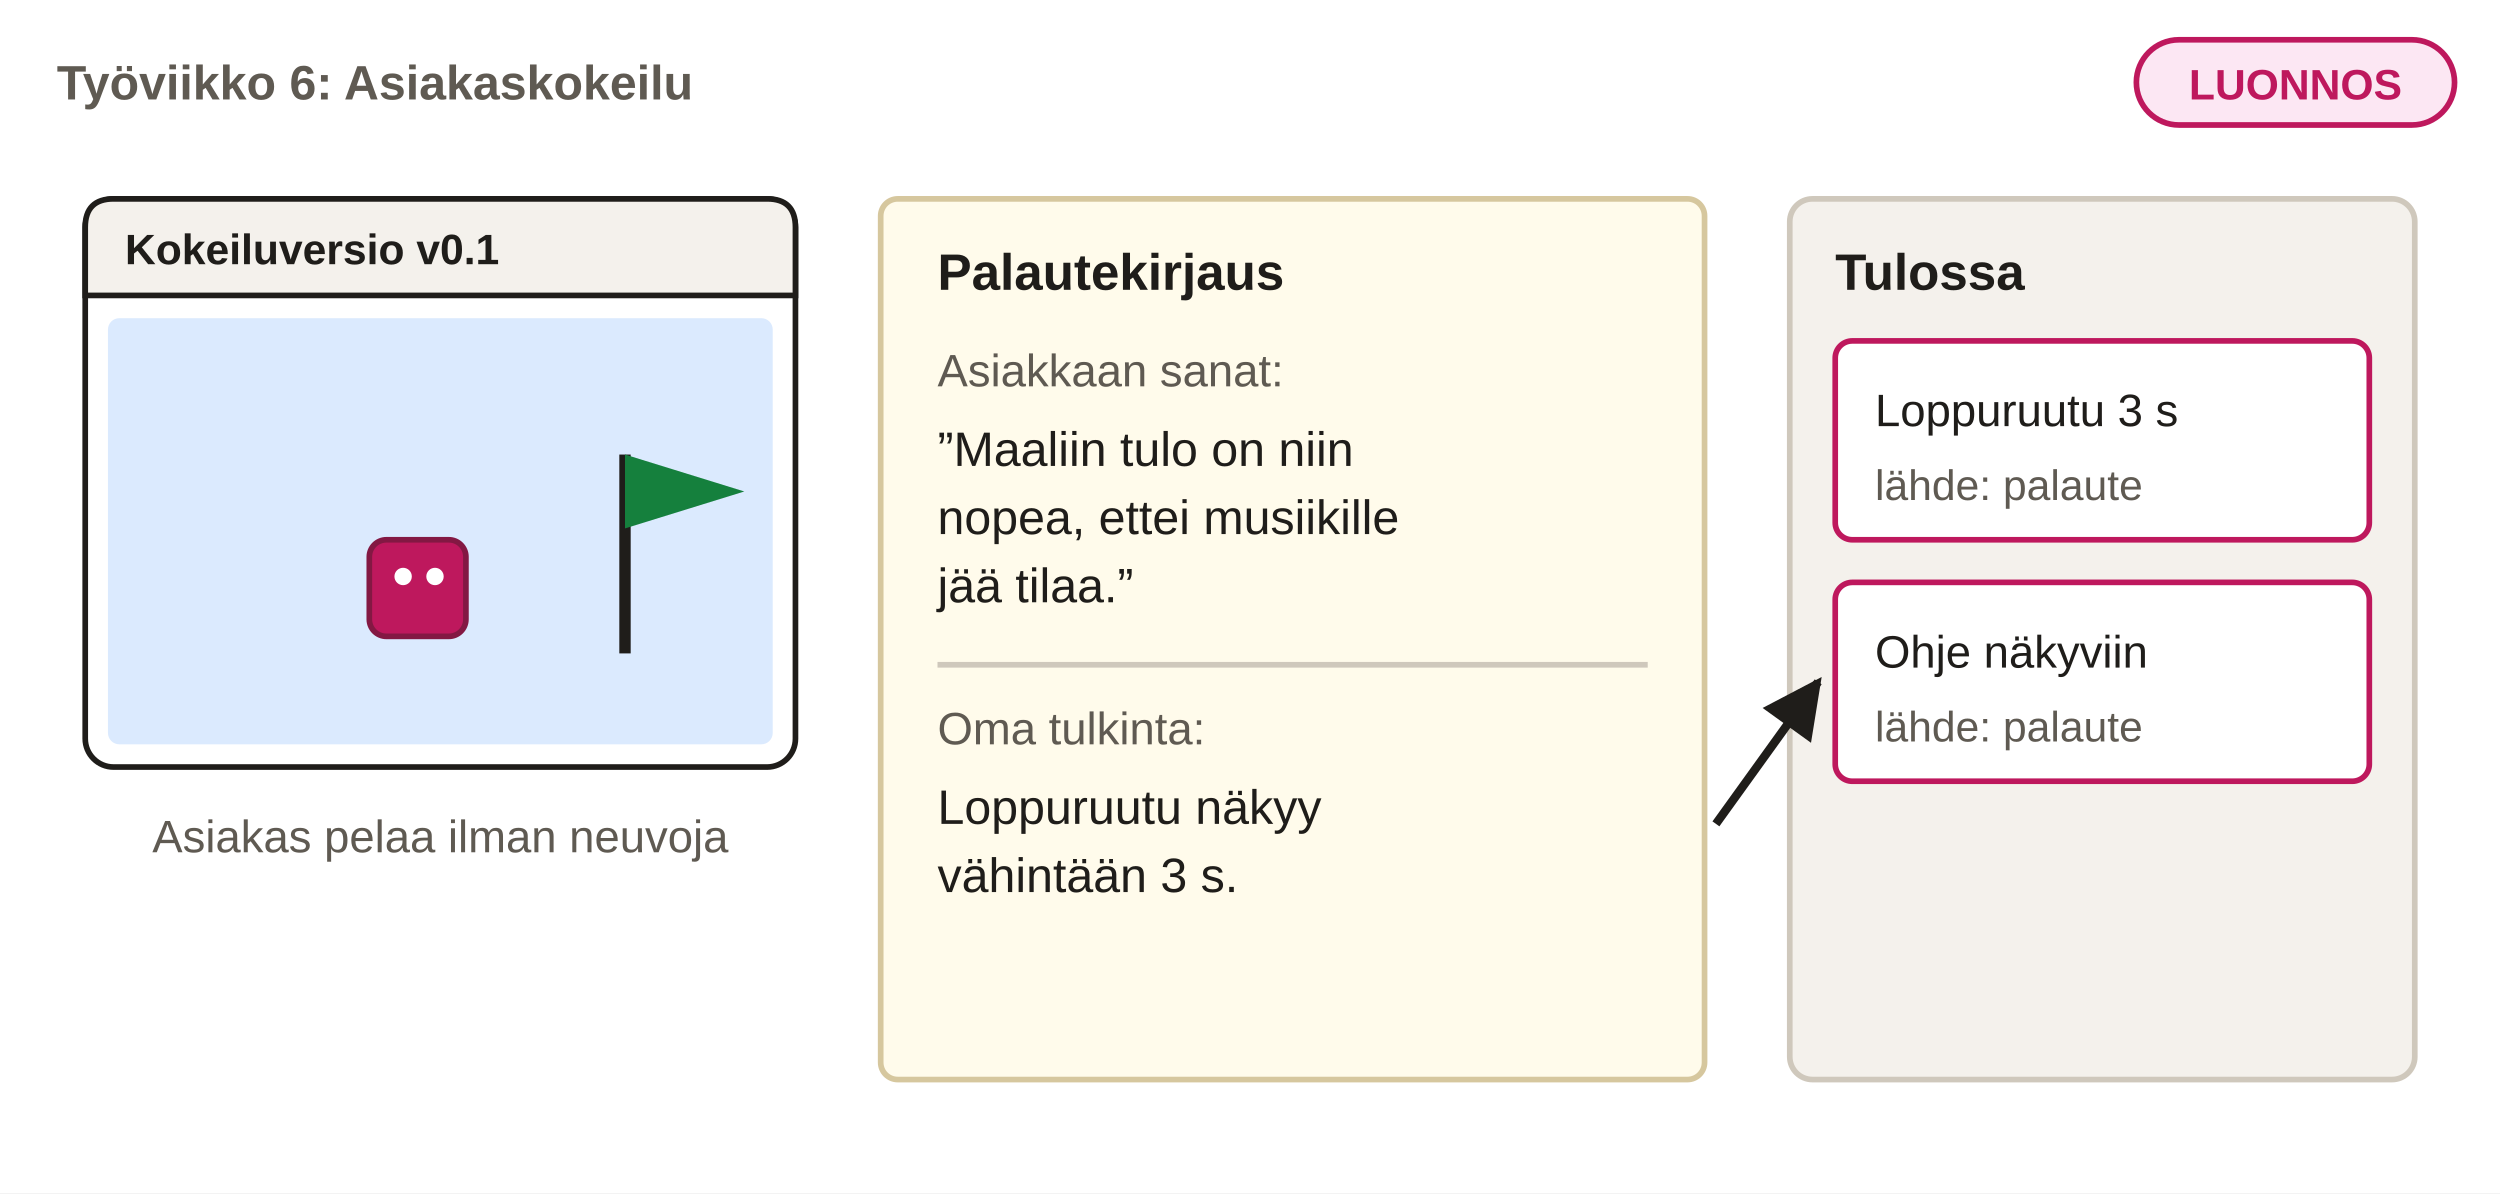
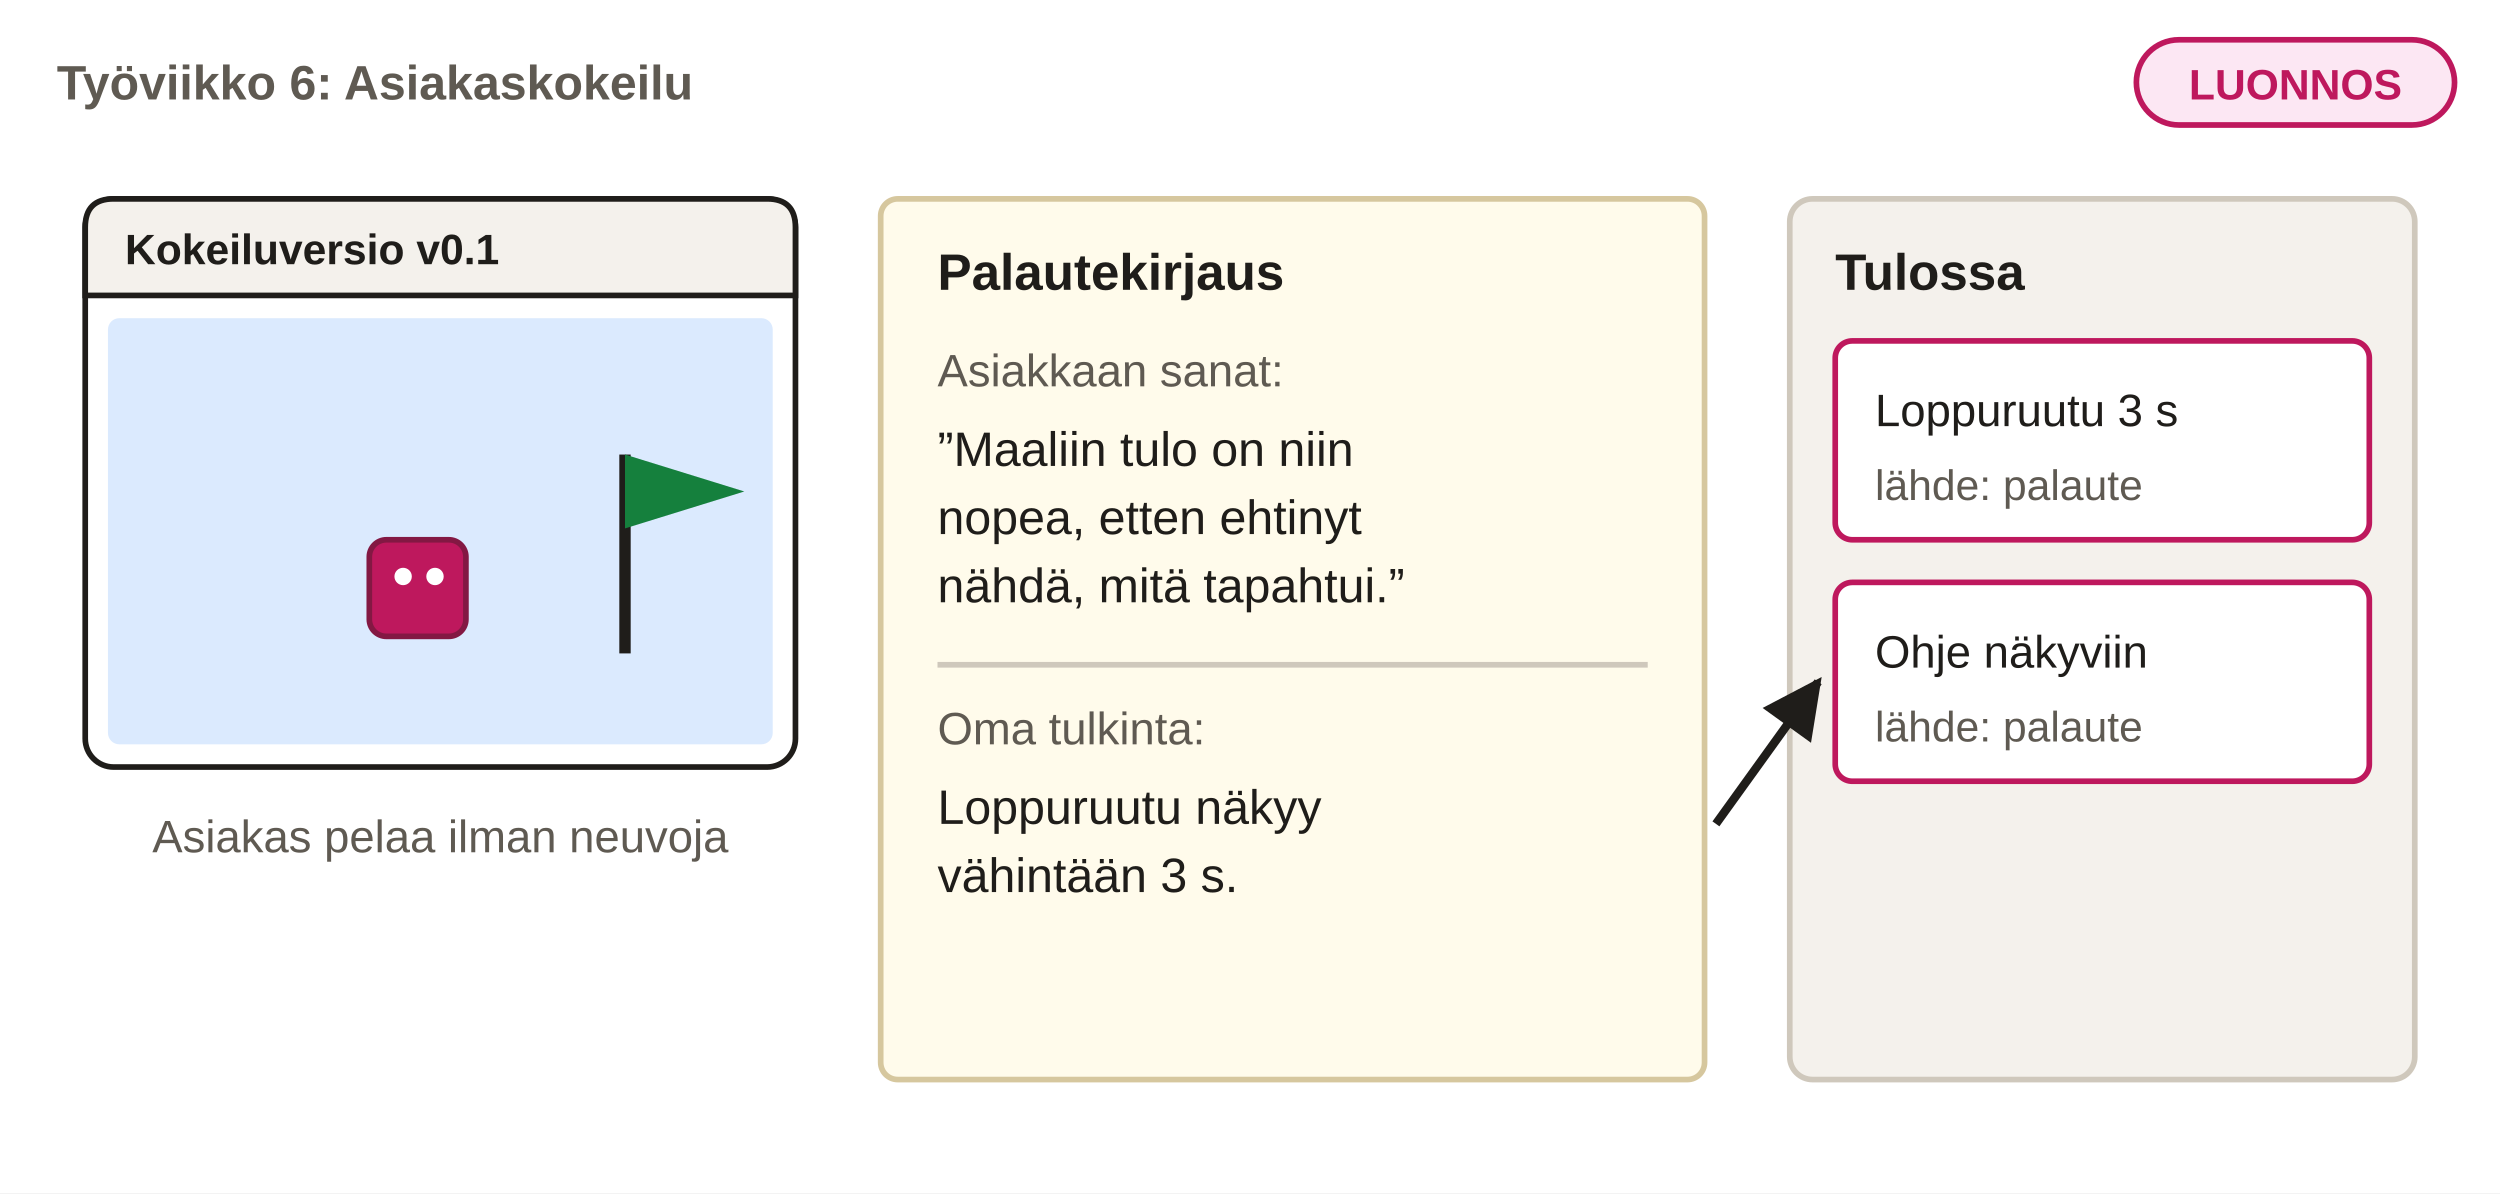
<svg xmlns="http://www.w3.org/2000/svg" viewBox="0 0 880 420" width="880" height="420" role="img">
  <defs>
    <marker id="nuoli" viewBox="0 0 10 10" refX="9" refY="5" markerWidth="7" markerHeight="7" orient="auto-start-reverse">
      <path d="M0 0 L10 5 L0 10 z" fill="#1f1d1a" />
    </marker>
  </defs>
  <rect width="880" height="420" fill="#ffffff" />
  <text x="20" y="35" font-family="Arial, Helvetica, sans-serif" font-size="17" fill="#5f5a52" text-anchor="start" font-weight="bold">Työviikko 6: Asiakaskokeilu</text>
  <rect x="752" y="14" width="112" height="30" rx="15" fill="#fce7f3" stroke="#be185d" stroke-width="2" />
  <text x="808" y="35" font-family="Arial, Helvetica, sans-serif" font-size="15" fill="#be185d" text-anchor="middle" font-weight="bold">LUONNOS</text>
  <rect x="30" y="70" width="250" height="200" rx="10" fill="#ffffff" stroke="#1f1d1a" stroke-width="2" />
  <path d="M30 80 q0 -10 10 -10 h230 q10 0 10 10 v24 h-250 z" fill="#f4f1ec" stroke="#1f1d1a" stroke-width="2" />
  <text x="44" y="93" font-family="Arial, Helvetica, sans-serif" font-size="15" fill="#1f1d1a" text-anchor="start" font-weight="bold">Kokeiluversio v0.1</text>
  <rect x="38" y="112" width="234" height="150" rx="4" fill="#dbeafe" stroke="none" stroke-width="0" />
  <rect x="130" y="190" width="34" height="34" rx="6" fill="#be185d" stroke="#831843" stroke-width="2" />
  <circle cx="141.9" cy="202.92" r="3.06" fill="#fff" />
  <circle cx="153.12" cy="202.92" r="3.06" fill="#fff" />
  <line x1="220" y1="160" x2="220" y2="230" stroke="#1f1d1a" stroke-width="4" />
  <path d="M220 160 l42 13 l-42 13 z" fill="#15803d" />
  <text x="155" y="300" font-family="Arial, Helvetica, sans-serif" font-size="16" fill="#5f5a52" text-anchor="middle" font-weight="normal">Asiakas pelaa ilman neuvoja</text>
  <rect x="310" y="70" width="290" height="310" rx="6" fill="#fffbeb" stroke="#d6c79e" stroke-width="2" />
  <text x="330" y="102" font-family="Arial, Helvetica, sans-serif" font-size="18" fill="#1f1d1a" text-anchor="start" font-weight="bold">Palautekirjaus</text>
  <text x="330" y="136" font-family="Arial, Helvetica, sans-serif" font-size="16" fill="#5f5a52" text-anchor="start" font-weight="normal">Asiakkaan sanat:</text>
  <text x="330" y="164" font-family="Arial, Helvetica, sans-serif" font-size="17" fill="#1f1d1a" text-anchor="start" font-weight="normal">”Maaliin tulo on niin</text>
-   <text x="330" y="188" font-family="Arial, Helvetica, sans-serif" font-size="17" fill="#1f1d1a" text-anchor="start" font-weight="normal">nopea, ettei musiikille</text>
-   <text x="330" y="212" font-family="Arial, Helvetica, sans-serif" font-size="17" fill="#1f1d1a" text-anchor="start" font-weight="normal">jää tilaa.”</text>
+   <text x="330" y="188" font-family="Arial, Helvetica, sans-serif" font-size="17" fill="#1f1d1a" text-anchor="start" font-weight="normal">nopea, etten ehtinyt</text>
+   <text x="330" y="212" font-family="Arial, Helvetica, sans-serif" font-size="17" fill="#1f1d1a" text-anchor="start" font-weight="normal">nähdä, mitä tapahtui.”</text>
  <line x1="330" y1="234" x2="580" y2="234" stroke="#cfc8bc" stroke-width="2" />
  <text x="330" y="262" font-family="Arial, Helvetica, sans-serif" font-size="16" fill="#5f5a52" text-anchor="start" font-weight="normal">Oma tulkinta:</text>
  <text x="330" y="290" font-family="Arial, Helvetica, sans-serif" font-size="17" fill="#1f1d1a" text-anchor="start" font-weight="normal">Loppuruutu näkyy</text>
  <text x="330" y="314" font-family="Arial, Helvetica, sans-serif" font-size="17" fill="#1f1d1a" text-anchor="start" font-weight="normal">vähintään 3 s.</text>
  <rect x="630" y="70" width="220" height="310" rx="8" fill="#f4f1ec" stroke="#cfc8bc" stroke-width="2" />
  <text x="646" y="102" font-family="Arial, Helvetica, sans-serif" font-size="18" fill="#1f1d1a" text-anchor="start" font-weight="bold">Tulossa</text>
  <rect x="646" y="120" width="188" height="70" rx="6" fill="#ffffff" stroke="#be185d" stroke-width="2" />
  <text x="660" y="150" font-family="Arial, Helvetica, sans-serif" font-size="16" fill="#1f1d1a" text-anchor="start" font-weight="normal">Loppuruutu 3 s</text>
  <text x="660" y="176" font-family="Arial, Helvetica, sans-serif" font-size="15" fill="#5f5a52" text-anchor="start" font-weight="normal">lähde: palaute</text>
  <rect x="646" y="205" width="188" height="70" rx="6" fill="#ffffff" stroke="#be185d" stroke-width="2" />
  <text x="660" y="235" font-family="Arial, Helvetica, sans-serif" font-size="16" fill="#1f1d1a" text-anchor="start" font-weight="normal">Ohje näkyviin</text>
  <text x="660" y="261" font-family="Arial, Helvetica, sans-serif" font-size="15" fill="#5f5a52" text-anchor="start" font-weight="normal">lähde: palaute</text>
  <line x1="604" y1="290" x2="640" y2="240" stroke="#1f1d1a" stroke-width="3" marker-end="url(#nuoli)" />
</svg>
